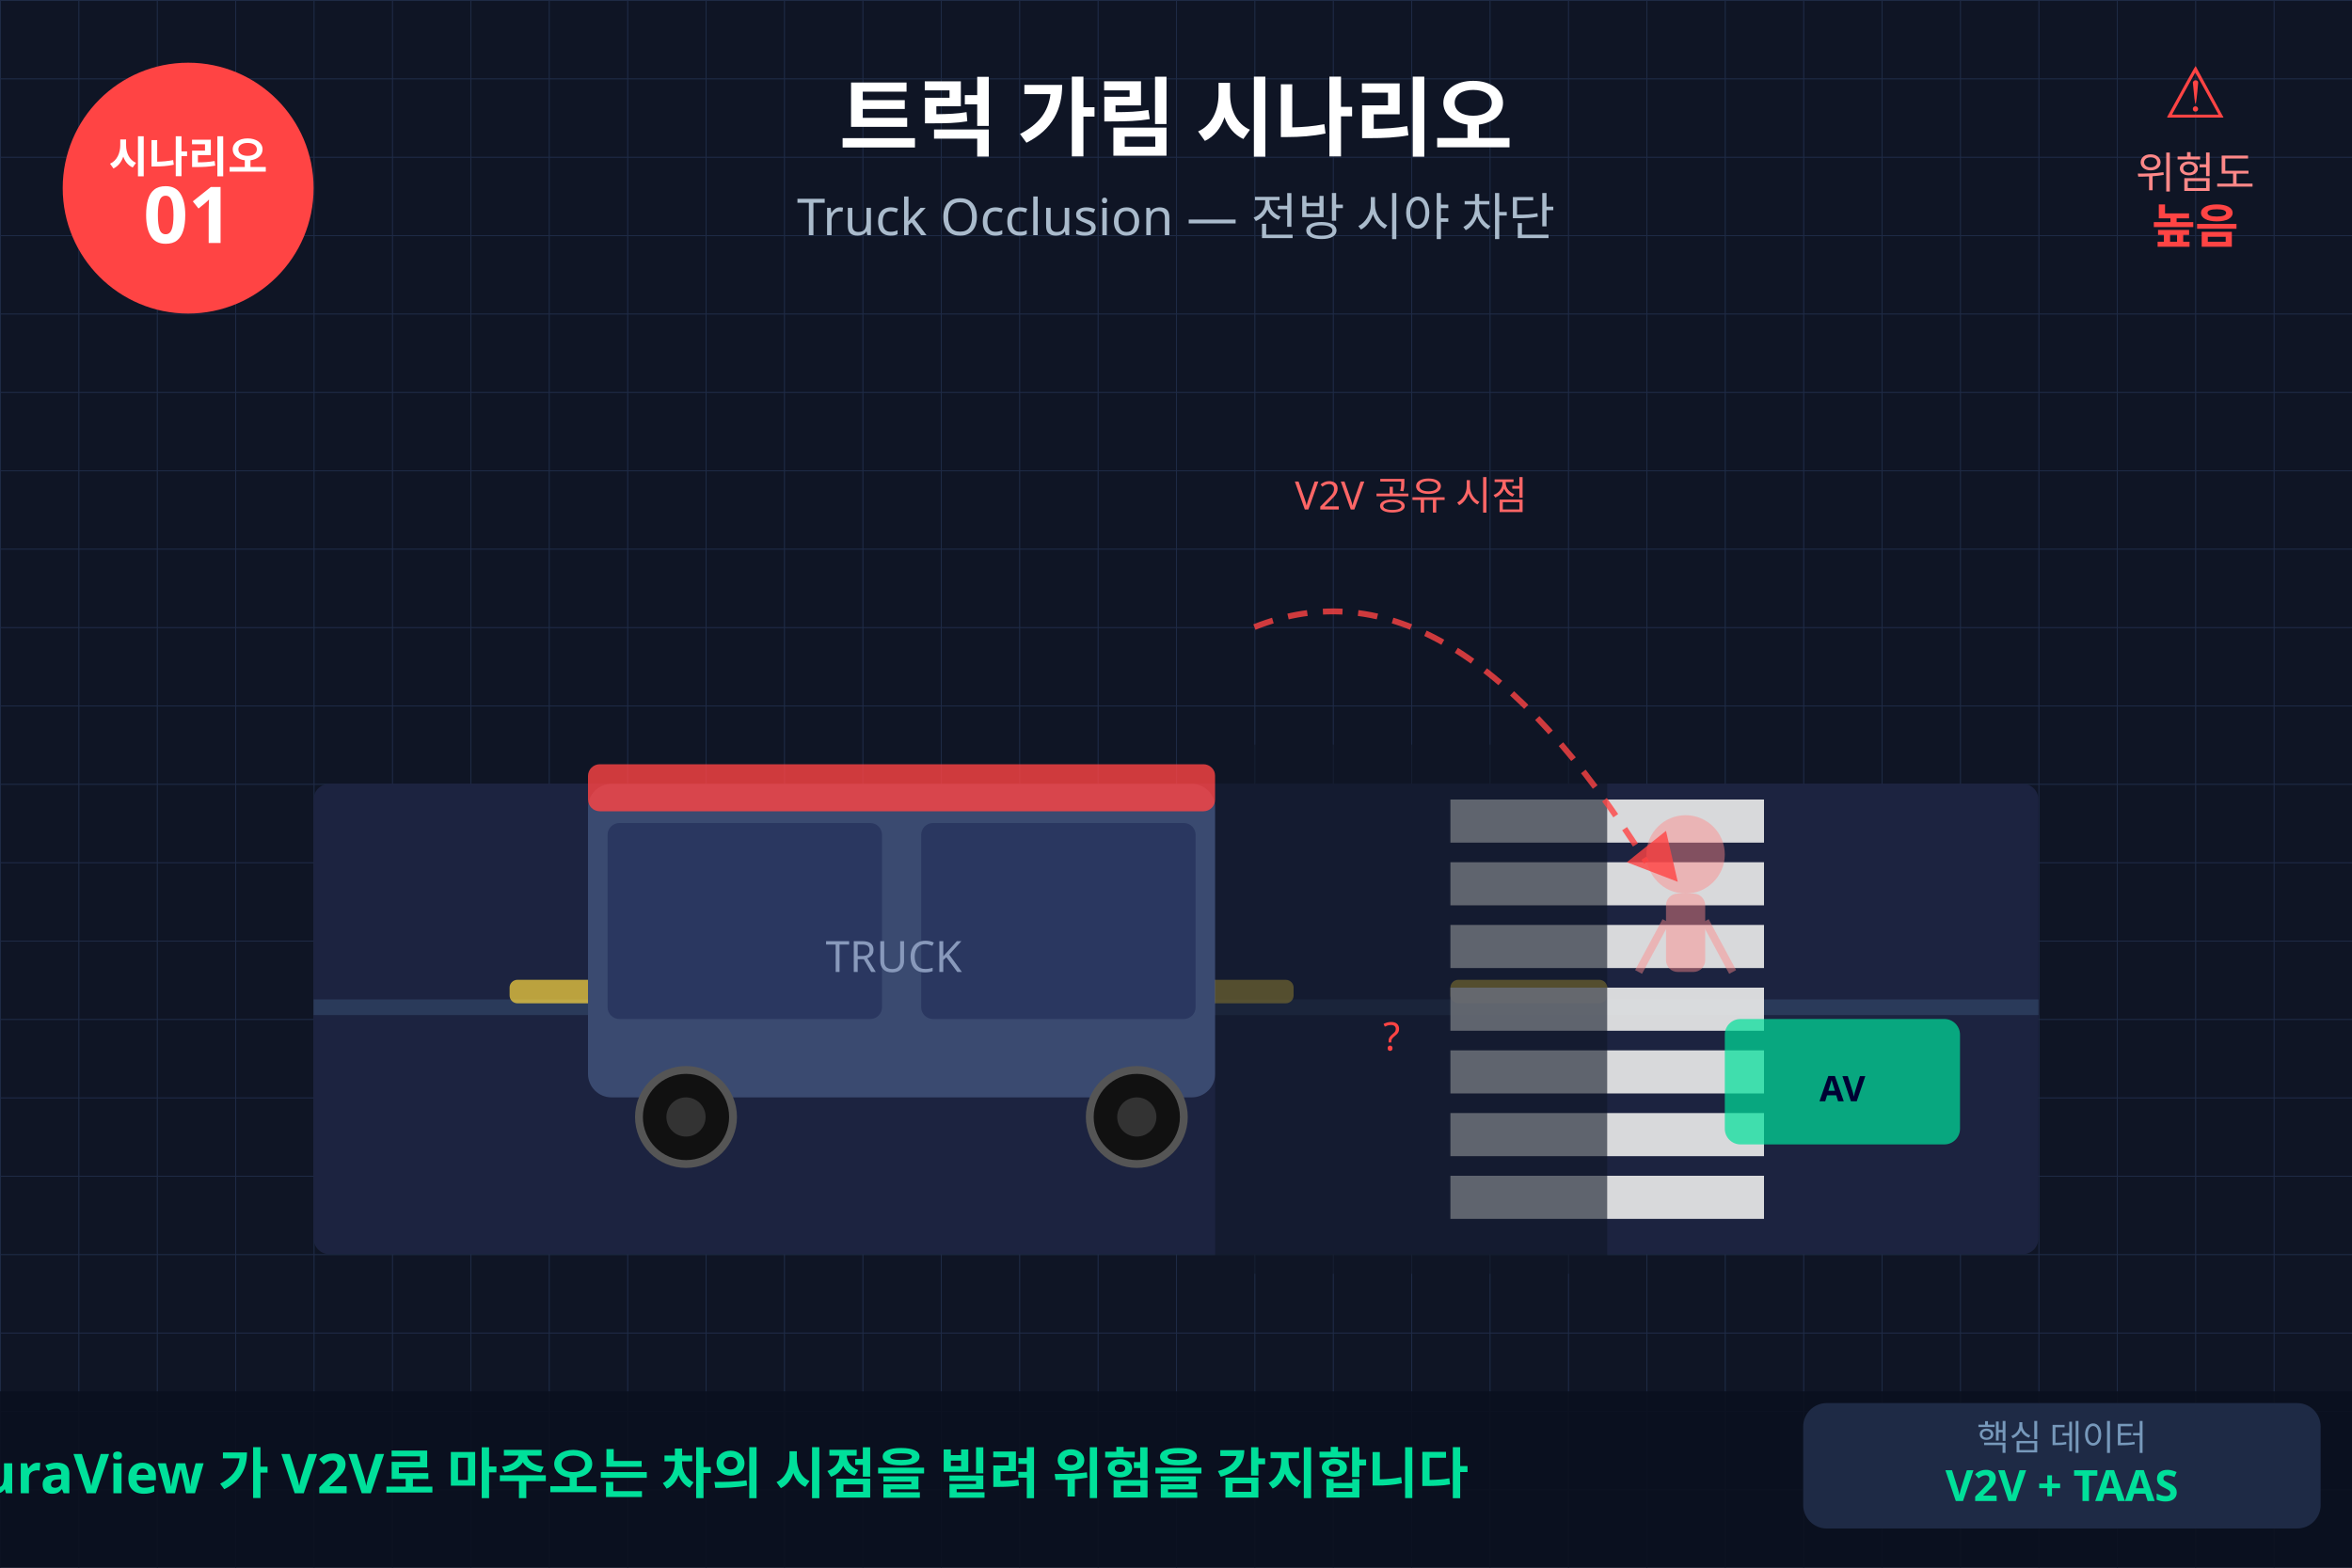
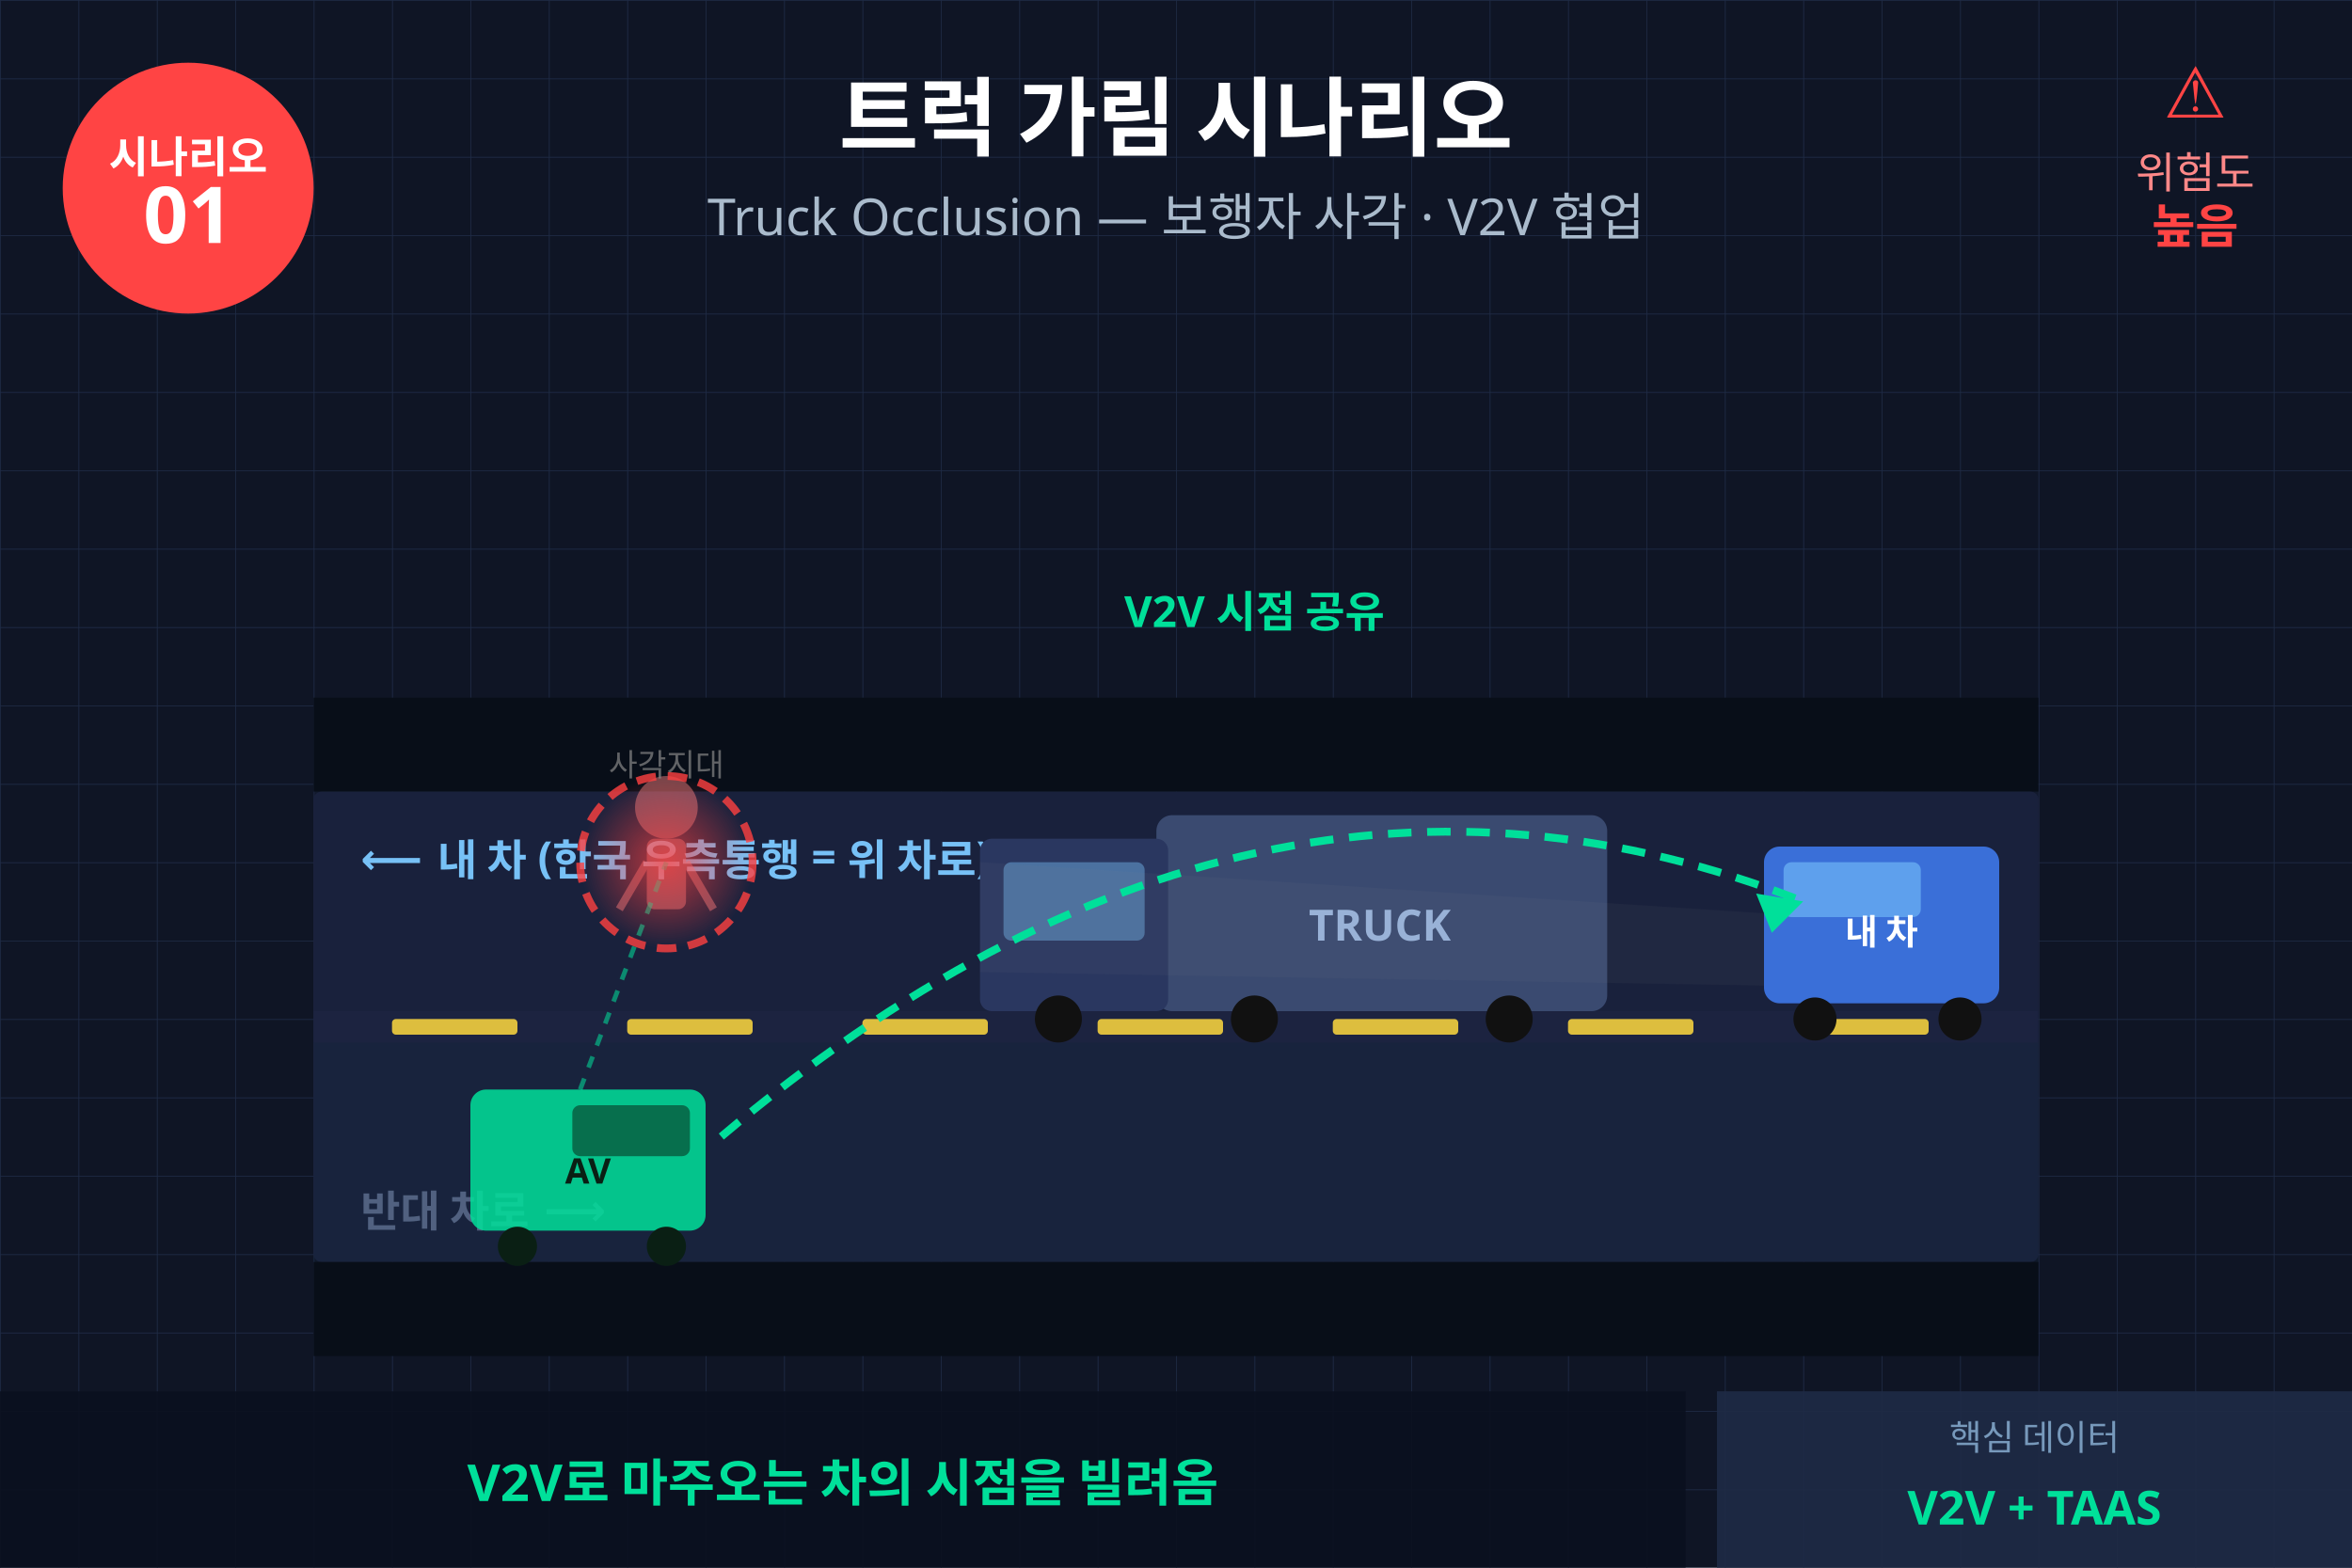
- <svg xmlns="http://www.w3.org/2000/svg" viewBox="0 0 600 400" width="600" height="400" font-family="'Malgun Gothic','Apple SD Gothic Neo','Noto Sans KR',sans-serif">
-   <rect width="600" height="400" fill="#0F1525" />
+ <svg xmlns="http://www.w3.org/2000/svg" viewBox="0 0 600 400" width="600" height="400" font-family="'Apple SD Gothic Neo','Malgun Gothic','Noto Sans KR',sans-serif">
  <defs>
    <pattern id="grid1" width="20" height="20" patternUnits="userSpaceOnUse">
-       <path d="M20 0 L0 0 0 20" fill="none" stroke="#1E2A45" stroke-width="0.5" />
+       <path d="M20 0 L0 0 0 20" fill="none" stroke="#1E2A45" stroke-width="0.4" />
    </pattern>
-     <filter id="glow1">
-       <feGaussianBlur stdDeviation="2" result="blur" />
-       <feMerge>
-         <feMergeNode in="blur" />
-         <feMergeNode in="SourceGraphic" />
-       </feMerge>
-     </filter>
+     <radialGradient id="redG1" cx="50%" cy="50%" r="50%">
+       <stop offset="0%" stop-color="#FF4040" stop-opacity="0.7" />
+       <stop offset="100%" stop-color="#FF4040" stop-opacity="0" />
+     </radialGradient>
  </defs>
+   <rect width="600" height="400" fill="#0F1525" />
  <rect width="600" height="400" fill="url(#grid1)" />
  <circle cx="48" cy="48" r="32" fill="#FF4444" />
  <text x="48" y="44" text-anchor="middle" font-size="11" fill="white" font-weight="700">시나리오</text>
  <text x="48" y="62" text-anchor="middle" font-size="20" fill="white" font-weight="900">01</text>
  <text x="300" y="38" text-anchor="middle" font-size="22" font-weight="800" fill="white">트럭 가림 시나리오</text>
-   <text x="300" y="60" text-anchor="middle" font-size="13" fill="#AABBCC">Truck Occlusion — 전방 시야 차단</text>
+   <text x="300" y="60" text-anchor="middle" font-size="13" fill="#AABBCC">Truck Occlusion — 보행자 사각 · V2V 협업</text>
  <text x="560" y="30" text-anchor="middle" font-size="18" fill="#FF4444">⚠</text>
  <text x="560" y="48" text-anchor="middle" font-size="11" fill="#FF8888">위험도</text>
  <text x="560" y="62" text-anchor="middle" font-size="12" fill="#FF4444" font-weight="700">높음</text>
-   <rect x="80" y="200" width="440" height="120" rx="4" fill="#1C2340" />
-   <rect x="80" y="255" width="440" height="4" fill="#2A3A5A" />
-   <rect x="130" y="250" width="40" height="6" rx="2" fill="#FFD93D" opacity="0.7" />
-   <rect x="210" y="250" width="40" height="6" rx="2" fill="#FFD93D" opacity="0.7" />
-   <rect x="290" y="250" width="40" height="6" rx="2" fill="#FFD93D" opacity="0.7" />
-   <rect x="370" y="250" width="40" height="6" rx="2" fill="#FFD93D" opacity="0.7" />
-   <rect x="370" y="204" width="80" height="11" fill="#E8E8E8" opacity="0.92" />
-   <rect x="370" y="220" width="80" height="11" fill="#E8E8E8" opacity="0.92" />
-   <rect x="370" y="236" width="80" height="11" fill="#E8E8E8" opacity="0.92" />
-   <rect x="370" y="252" width="80" height="11" fill="#E8E8E8" opacity="0.92" />
-   <rect x="370" y="268" width="80" height="11" fill="#E8E8E8" opacity="0.92" />
-   <rect x="370" y="284" width="80" height="11" fill="#E8E8E8" opacity="0.92" />
-   <rect x="370" y="300" width="80" height="11" fill="#E8E8E8" opacity="0.92" />
-   <rect x="150" y="200" width="160" height="80" rx="6" fill="#3A4A70" />
-   <rect x="150" y="195" width="160" height="12" rx="3" fill="#FF4444" opacity="0.8" />
-   <rect x="155" y="210" width="70" height="50" rx="3" fill="#2A3760" />
-   <rect x="235" y="210" width="70" height="50" rx="3" fill="#2A3760" />
-   <circle cx="175" cy="285" r="12" fill="#111" stroke="#555" stroke-width="2" />
-   <circle cx="175" cy="285" r="5" fill="#333" />
-   <circle cx="290" cy="285" r="12" fill="#111" stroke="#555" stroke-width="2" />
-   <circle cx="290" cy="285" r="5" fill="#333" />
-   <text x="228" y="248" text-anchor="middle" font-size="11" fill="#8899BB">TRUCK</text>
+   <rect x="80" y="178" width="440" height="24" fill="#080E18" />
+   <rect x="80" y="202" width="440" height="120" rx="2" fill="#1C2340" />
+   <rect x="80" y="202" width="440" height="56" fill="#162038" opacity="0.45" />
+   <g fill="#FFD93D" opacity="0.85">
+     <rect x="100" y="260" width="32" height="4" rx="1" />
+     <rect x="160" y="260" width="32" height="4" rx="1" />
+     <rect x="220" y="260" width="32" height="4" rx="1" />
+     <rect x="280" y="260" width="32" height="4" rx="1" />
+     <rect x="340" y="260" width="32" height="4" rx="1" />
+     <rect x="400" y="260" width="32" height="4" rx="1" />
+     <rect x="460" y="260" width="32" height="4" rx="1" />
+   </g>
+   <rect x="80" y="266" width="440" height="56" fill="#0F2335" opacity="0.30" />
+   <text x="92" y="223" font-size="11" font-weight="900" fill="#7CC8FF" opacity="0.95">⟵  내 차 (한국 우측통행 = 위 차로)</text>
+   <text x="92" y="313" font-size="11" font-weight="900" fill="#5A6C8C" opacity="0.85">반대 차로  ⟶</text>
+   <rect x="80" y="322" width="440" height="24" fill="#080E18" />
+   <g id="truck1">
+     <rect x="295" y="208" width="115" height="50" rx="4" fill="#3A4A70" />
+     <rect x="250" y="214" width="48" height="44" rx="3" fill="#2A3760" />
+     <rect x="256" y="220" width="36" height="20" rx="2" fill="#7CC8FF" opacity="0.4" />
+     <circle cx="270" cy="260" r="6" fill="#111" />
+     <circle cx="320" cy="260" r="6" fill="#111" />
+     <circle cx="385" cy="260" r="6" fill="#111" />
+     <text x="352" y="240" text-anchor="middle" font-size="11" fill="#9AB5DD" font-weight="800">TRUCK</text>
+   </g>
  <g opacity="0.45">
-     <circle cx="430" cy="218" r="10" fill="#FF8888" />
-     <rect x="425" y="228" width="10" height="20" rx="3" fill="#FF8888" />
-     <line x1="425" y1="235" x2="418" y2="248" stroke="#FF8888" stroke-width="2" />
-     <line x1="435" y1="235" x2="442" y2="248" stroke="#FF8888" stroke-width="2" />
+     <circle cx="170" cy="206" r="8" fill="#FF8888" />
+     <rect x="165" y="214" width="10" height="18" rx="2" fill="#FF8888" />
+     <line x1="165" y1="220" x2="158" y2="232" stroke="#FF8888" stroke-width="2" />
+     <line x1="175" y1="220" x2="182" y2="232" stroke="#FF8888" stroke-width="2" />
  </g>
-   <rect x="310" y="190" width="100" height="135" fill="#0F1525" opacity="0.6" />
-   <text x="355" y="268" text-anchor="middle" font-size="10" fill="#FF4444">?</text>
-   <path d="M 320 160 Q 370 140 420 220" stroke="#FF4444" stroke-width="1.5" fill="none" stroke-dasharray="5,4" opacity="0.8" />
-   <polygon points="415,220 425,212 428,225" fill="#FF4444" opacity="0.8" />
-   <text x="360" y="130" text-anchor="middle" font-size="10" fill="#FF6666">V2V 공유 시점</text>
-   <rect x="440" y="260" width="60" height="32" rx="4" fill="#00E09A" opacity="0.7" />
-   <text x="470" y="281" text-anchor="middle" font-size="9" fill="#003" font-weight="700">AV</text>
-   <circle cx="430" cy="228" r="15" fill="none" stroke="#FF4444" stroke-width="2" opacity="0">
-     <animate attributeName="r" values="15;35;15" dur="2s" repeatCount="indefinite" />
-     <animate attributeName="opacity" values="0.8;0;0.8" dur="2s" repeatCount="indefinite" />
+   <text x="170" y="198" text-anchor="middle" font-size="8" fill="#888888" opacity="0.7">사각지대</text>
+   <path d="M 480 235 L 250 220 L 250 248 L 480 252 Z" fill="#888888" opacity="0.07" />
+   <g id="ego1">
+     <rect x="450" y="216" width="60" height="40" rx="4" fill="#3A6FD8" />
+     <rect x="455" y="220" width="35" height="14" rx="2" fill="#7CC8FF" opacity="0.55" />
+     <circle cx="463" cy="260" r="5.5" fill="#111" />
+     <circle cx="500" cy="260" r="5.5" fill="#111" />
+     <text x="480" y="241" text-anchor="middle" font-size="9" fill="white" font-weight="800">내 차</text>
+   </g>
+   <g id="av1">
+     <rect x="120" y="278" width="60" height="36" rx="4" fill="#00E09A" opacity="0.85" />
+     <rect x="146" y="282" width="30" height="13" rx="2" fill="#0A2A1A" opacity="0.55" />
+     <circle cx="132" cy="318" r="5" fill="#0A1F14" />
+     <circle cx="170" cy="318" r="5" fill="#0A1F14" />
+     <text x="150" y="302" text-anchor="middle" font-size="9" fill="#0A1F14" font-weight="900">AV</text>
+   </g>
+   <line x1="148" y1="278" x2="170" y2="220" stroke="#00E09A" stroke-width="1.2" stroke-dasharray="3,3" opacity="0.55" />
+   <path d="M 184 290 Q 320 175 460 230" stroke="#00E09A" stroke-width="2" fill="none" stroke-dasharray="6,4">
+     <animate attributeName="stroke-dashoffset" values="0;-20" dur="0.9s" repeatCount="indefinite" />
+   </path>
+   <polygon points="460,230 448,228 452,238" fill="#00E09A" />
+   <text x="320" y="160" text-anchor="middle" font-size="11" fill="#00E09A" font-weight="700">V2V 시점 공유</text>
+   <circle cx="170" cy="220" r="22" fill="url(#redG1)" />
+   <circle cx="170" cy="220" r="22" fill="none" stroke="#FF4040" stroke-width="2" stroke-dasharray="5,3" opacity="0.8">
+     <animate attributeName="stroke-opacity" values="0.5;1;0.5" dur="1.3s" repeatCount="indefinite" />
  </circle>
-   <rect x="0" y="355" width="600" height="45" fill="#0A0F1E" opacity="0.9" />
-   <text x="180" y="381" text-anchor="middle" font-size="14" fill="#00E09A" font-weight="600">AuraView 가 V2V로 마주오는 차의 시점을 빌려 위험을 감지합니다</text>
-   <rect x="460" y="358" width="132" height="32" rx="6" fill="#1E2A45" />
-   <text x="526" y="370" text-anchor="middle" font-size="9" fill="#7799BB">핵심 데이터</text>
-   <text x="526" y="383" text-anchor="middle" font-size="11" fill="#00E09A" font-weight="700">V2V + TAAS</text>
+   <rect x="0" y="355" width="430" height="45" fill="#0A0F1E" opacity="0.9" />
+   <text x="215" y="383" text-anchor="middle" font-size="13" fill="#00E09A" font-weight="700">V2V로 마주오는 차의 시점을 빌려옴</text>
+   <rect x="438" y="355" width="162" height="45" fill="#1E2A45" opacity="0.9" />
+   <text x="519" y="370" text-anchor="middle" font-size="9" fill="#7799BB">핵심 데이터</text>
+   <text x="519" y="389" text-anchor="middle" font-size="12" fill="#00E09A" font-weight="800">V2V + TAAS</text>
</svg>
